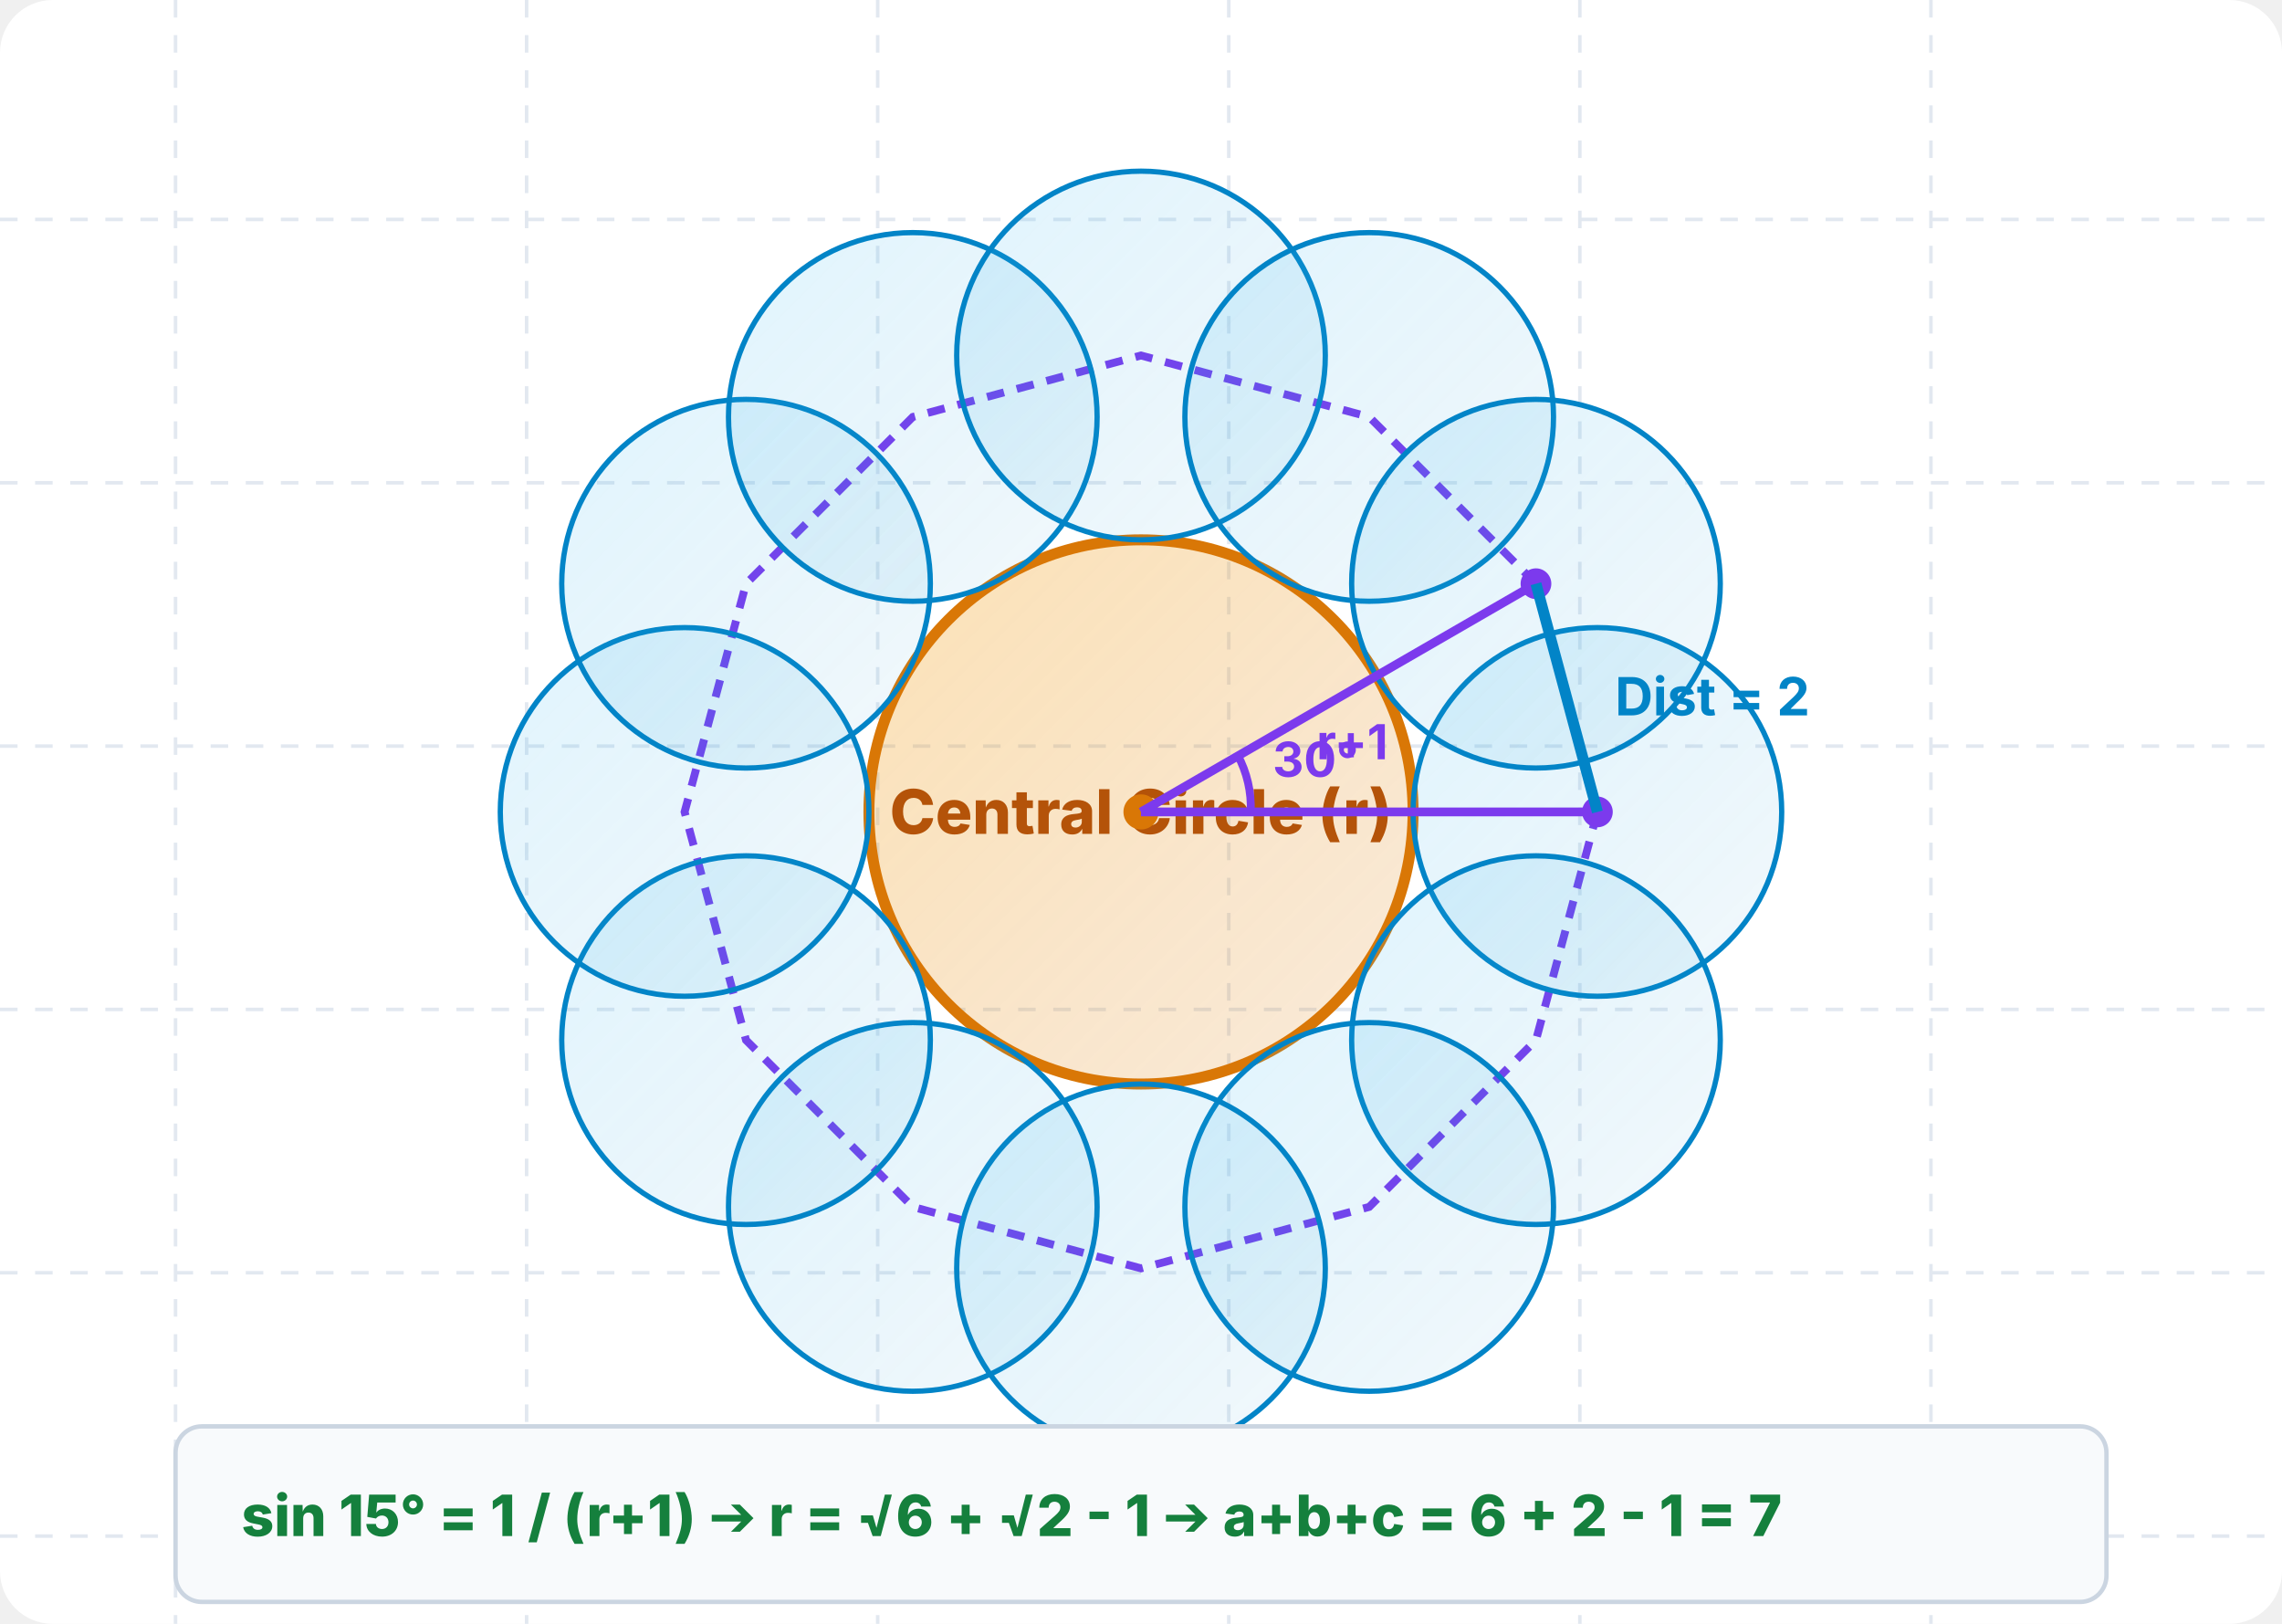
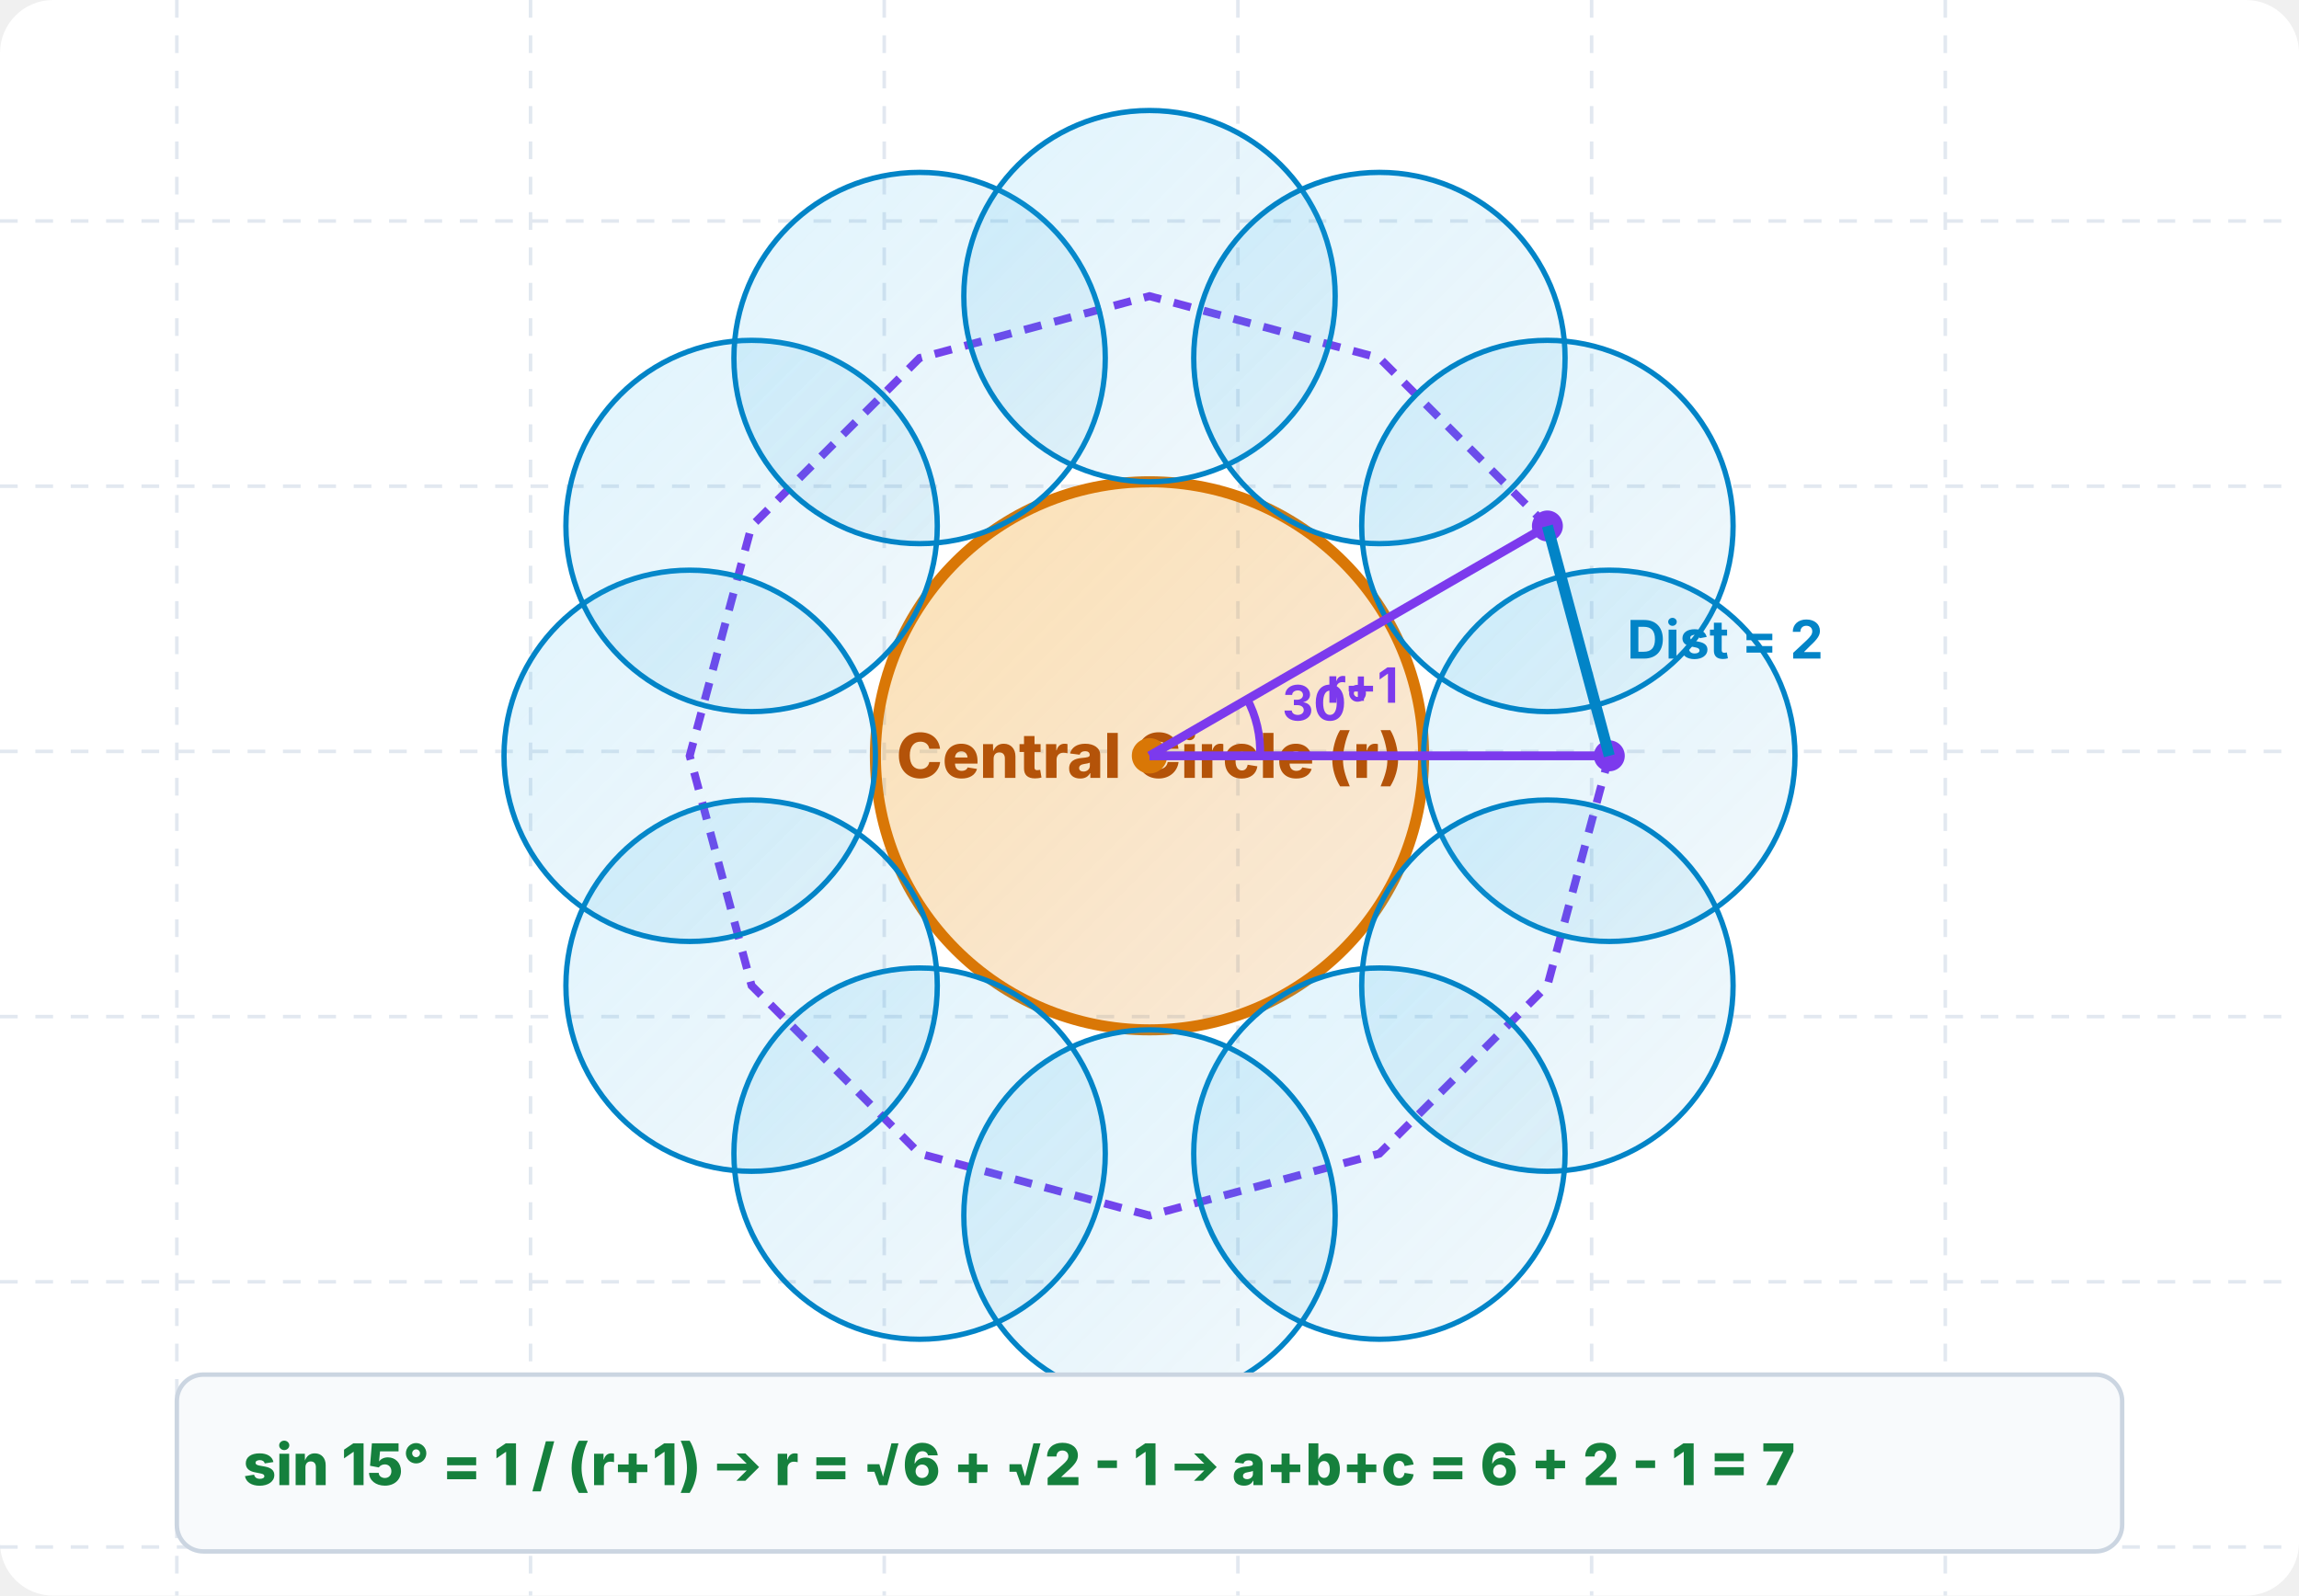
- <svg xmlns="http://www.w3.org/2000/svg" viewBox="0 0 520 370" width="100%" height="100%" style="background-color: #ffffff; font-family: system-ui, -apple-system, sans-serif;">
+ <svg xmlns="http://www.w3.org/2000/svg" viewBox="0 0 520 361" width="100%" height="100%" style="background-color: #ffffff; font-family: system-ui, -apple-system, sans-serif;">
  <defs>
    <linearGradient id="centerGrad" x1="0%" y1="0%" x2="100%" y2="100%">
      <stop offset="0%" stop-color="#f59e0b" stop-opacity="0.3" />
      <stop offset="100%" stop-color="#d97706" stop-opacity="0.15" />
    </linearGradient>
    <linearGradient id="outerGrad" x1="0%" y1="0%" x2="100%" y2="100%">
      <stop offset="0%" stop-color="#38bdf8" stop-opacity="0.15" />
      <stop offset="100%" stop-color="#0284c7" stop-opacity="0.05" />
    </linearGradient>
  </defs>
-   <rect width="520" height="370" fill="#ffffff" rx="12" />
+   <rect width="520" height="361" fill="#ffffff" rx="12" />
  <g stroke="#e2e8f0" stroke-width="0.8" stroke-dasharray="4,4">
-     <line x1="40" y1="0" x2="40" y2="370" />
-     <line x1="120" y1="0" x2="120" y2="370" />
-     <line x1="200" y1="0" x2="200" y2="370" />
-     <line x1="280" y1="0" x2="280" y2="370" />
-     <line x1="360" y1="0" x2="360" y2="370" />
-     <line x1="440" y1="0" x2="440" y2="370" />
+     <line x1="40" y1="0" x2="40" y2="361" />
+     <line x1="120" y1="0" x2="120" y2="361" />
+     <line x1="200" y1="0" x2="200" y2="361" />
+     <line x1="280" y1="0" x2="280" y2="361" />
+     <line x1="360" y1="0" x2="360" y2="361" />
+     <line x1="440" y1="0" x2="440" y2="361" />
    <line x1="0" y1="50" x2="520" y2="50" />
    <line x1="0" y1="110" x2="520" y2="110" />
    <line x1="0" y1="170" x2="520" y2="170" />
    <line x1="0" y1="230" x2="520" y2="230" />
    <line x1="0" y1="290" x2="520" y2="290" />
    <line x1="0" y1="350" x2="520" y2="350" />
  </g>
-   <g transform="translate(0, -45)">
+   <g transform="translate(0, -59)">
    <circle cx="260" cy="230" r="62" fill="url(#centerGrad)" stroke="#d97706" stroke-width="2.5" />
    <text x="260" y="235" fill="#b45309" font-size="14" font-weight="800" text-anchor="middle">Central Circle (r)</text>
    <polygon points="364,230 350,282 312,320 260,334 208,320 170,282 156,230 170,178 208,140 260,126 312,140 350,178" fill="none" stroke="#7c3aed" stroke-width="1.8" stroke-dasharray="4,3" />
    <circle cx="364" cy="230" r="42" fill="url(#outerGrad)" stroke="#0284c7" stroke-width="1.2" />
    <circle cx="350" cy="282" r="42" fill="url(#outerGrad)" stroke="#0284c7" stroke-width="1.2" />
    <circle cx="312" cy="320" r="42" fill="url(#outerGrad)" stroke="#0284c7" stroke-width="1.2" />
    <circle cx="260" cy="334" r="42" fill="url(#outerGrad)" stroke="#0284c7" stroke-width="1.2" />
    <circle cx="208" cy="320" r="42" fill="url(#outerGrad)" stroke="#0284c7" stroke-width="1.2" />
    <circle cx="170" cy="282" r="42" fill="url(#outerGrad)" stroke="#0284c7" stroke-width="1.2" />
    <circle cx="156" cy="230" r="42" fill="url(#outerGrad)" stroke="#0284c7" stroke-width="1.2" />
    <circle cx="170" cy="178" r="42" fill="url(#outerGrad)" stroke="#0284c7" stroke-width="1.2" />
    <circle cx="208" cy="140" r="42" fill="url(#outerGrad)" stroke="#0284c7" stroke-width="1.2" />
    <circle cx="260" cy="126" r="42" fill="url(#outerGrad)" stroke="#0284c7" stroke-width="1.2" />
    <circle cx="312" cy="140" r="42" fill="url(#outerGrad)" stroke="#0284c7" stroke-width="1.2" />
    <circle cx="350" cy="178" r="42" fill="url(#outerGrad)" stroke="#0284c7" stroke-width="1.2" />
    <circle cx="260" cy="230" r="4" fill="#d97706" />
    <circle cx="364" cy="230" r="3.5" fill="#7c3aed" />
    <circle cx="350" cy="178" r="3.5" fill="#7c3aed" />
    <line x1="260" y1="230" x2="364" y2="230" stroke="#7c3aed" stroke-width="2" />
    <line x1="260" y1="230" x2="350" y2="178" stroke="#7c3aed" stroke-width="2" />
    <line x1="364" y1="230" x2="350" y2="178" stroke="#0284c7" stroke-width="2.5" />
    <text x="368" y="208" fill="#0284c7" font-size="12" font-weight="bold">Dist = 2</text>
    <text x="300" y="218" fill="#7c3aed" font-size="11" font-weight="bold">r+1</text>
    <path d="M 285 230 A 25 25 0 0 0 282 217" fill="none" stroke="#7c3aed" stroke-width="1.8" />
    <text x="290" y="222" fill="#7c3aed" font-size="11" font-weight="bold">30°</text>
    <rect x="40" y="370" width="440" height="40" fill="#f8fafc" rx="6" stroke="#cbd5e1" stroke-width="1" />
    <text x="55" y="395" fill="#15803d" font-size="13" font-weight="800">sin 15° = 1 / (r+1) ➔ r = √6 + √2 - 1 ➔ a+b+c = 6 + 2 - 1 = 7</text>
  </g>
</svg>
